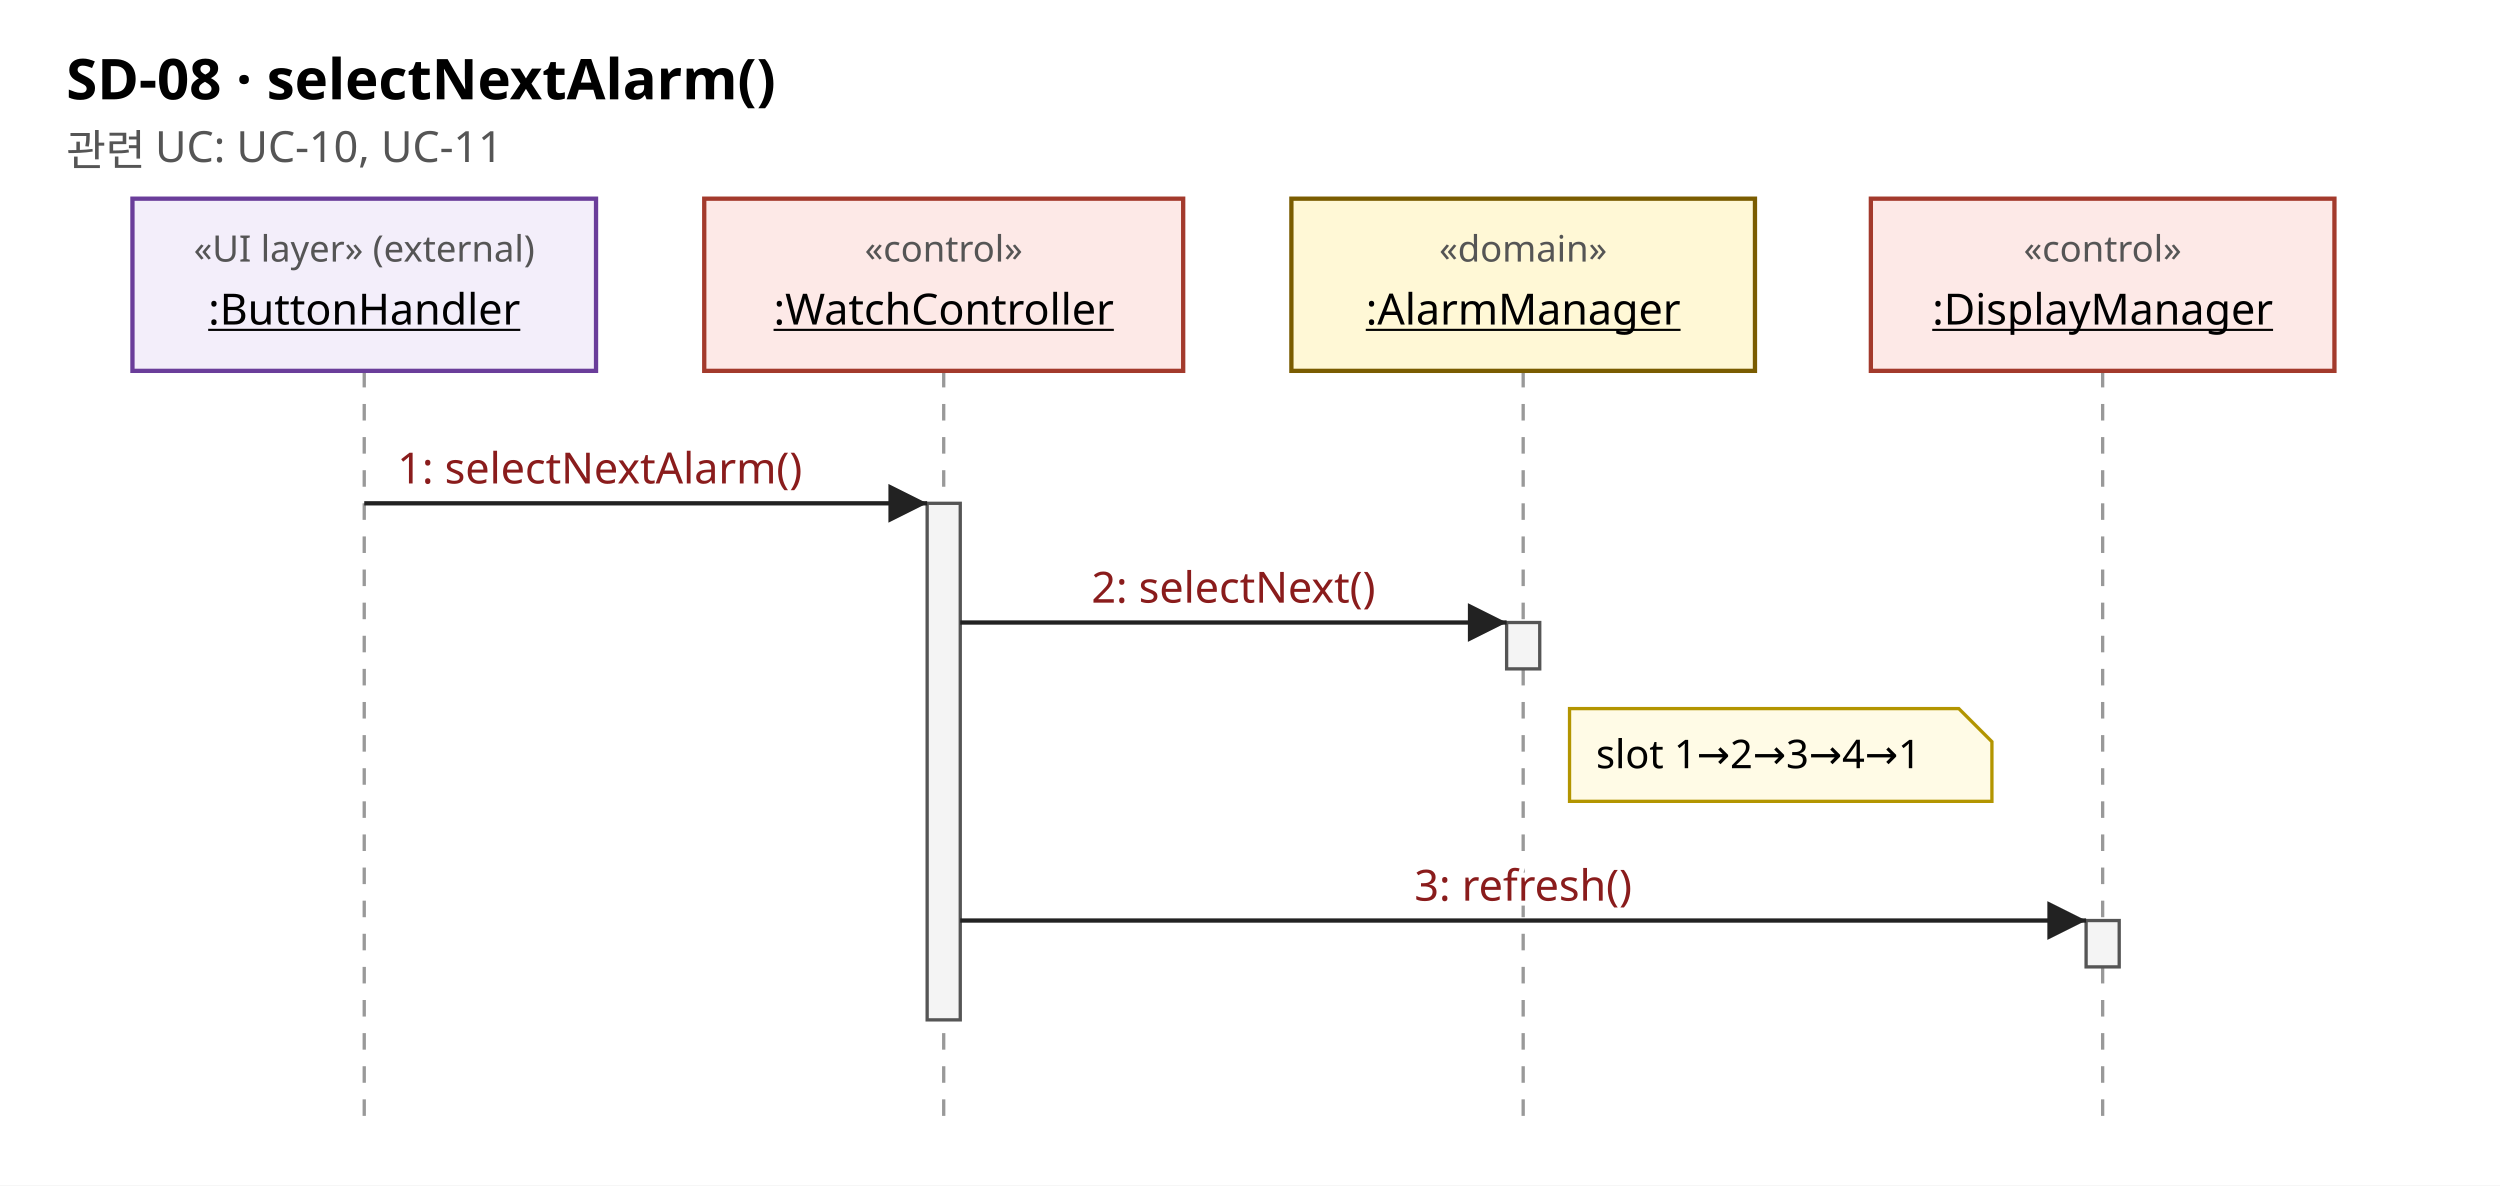
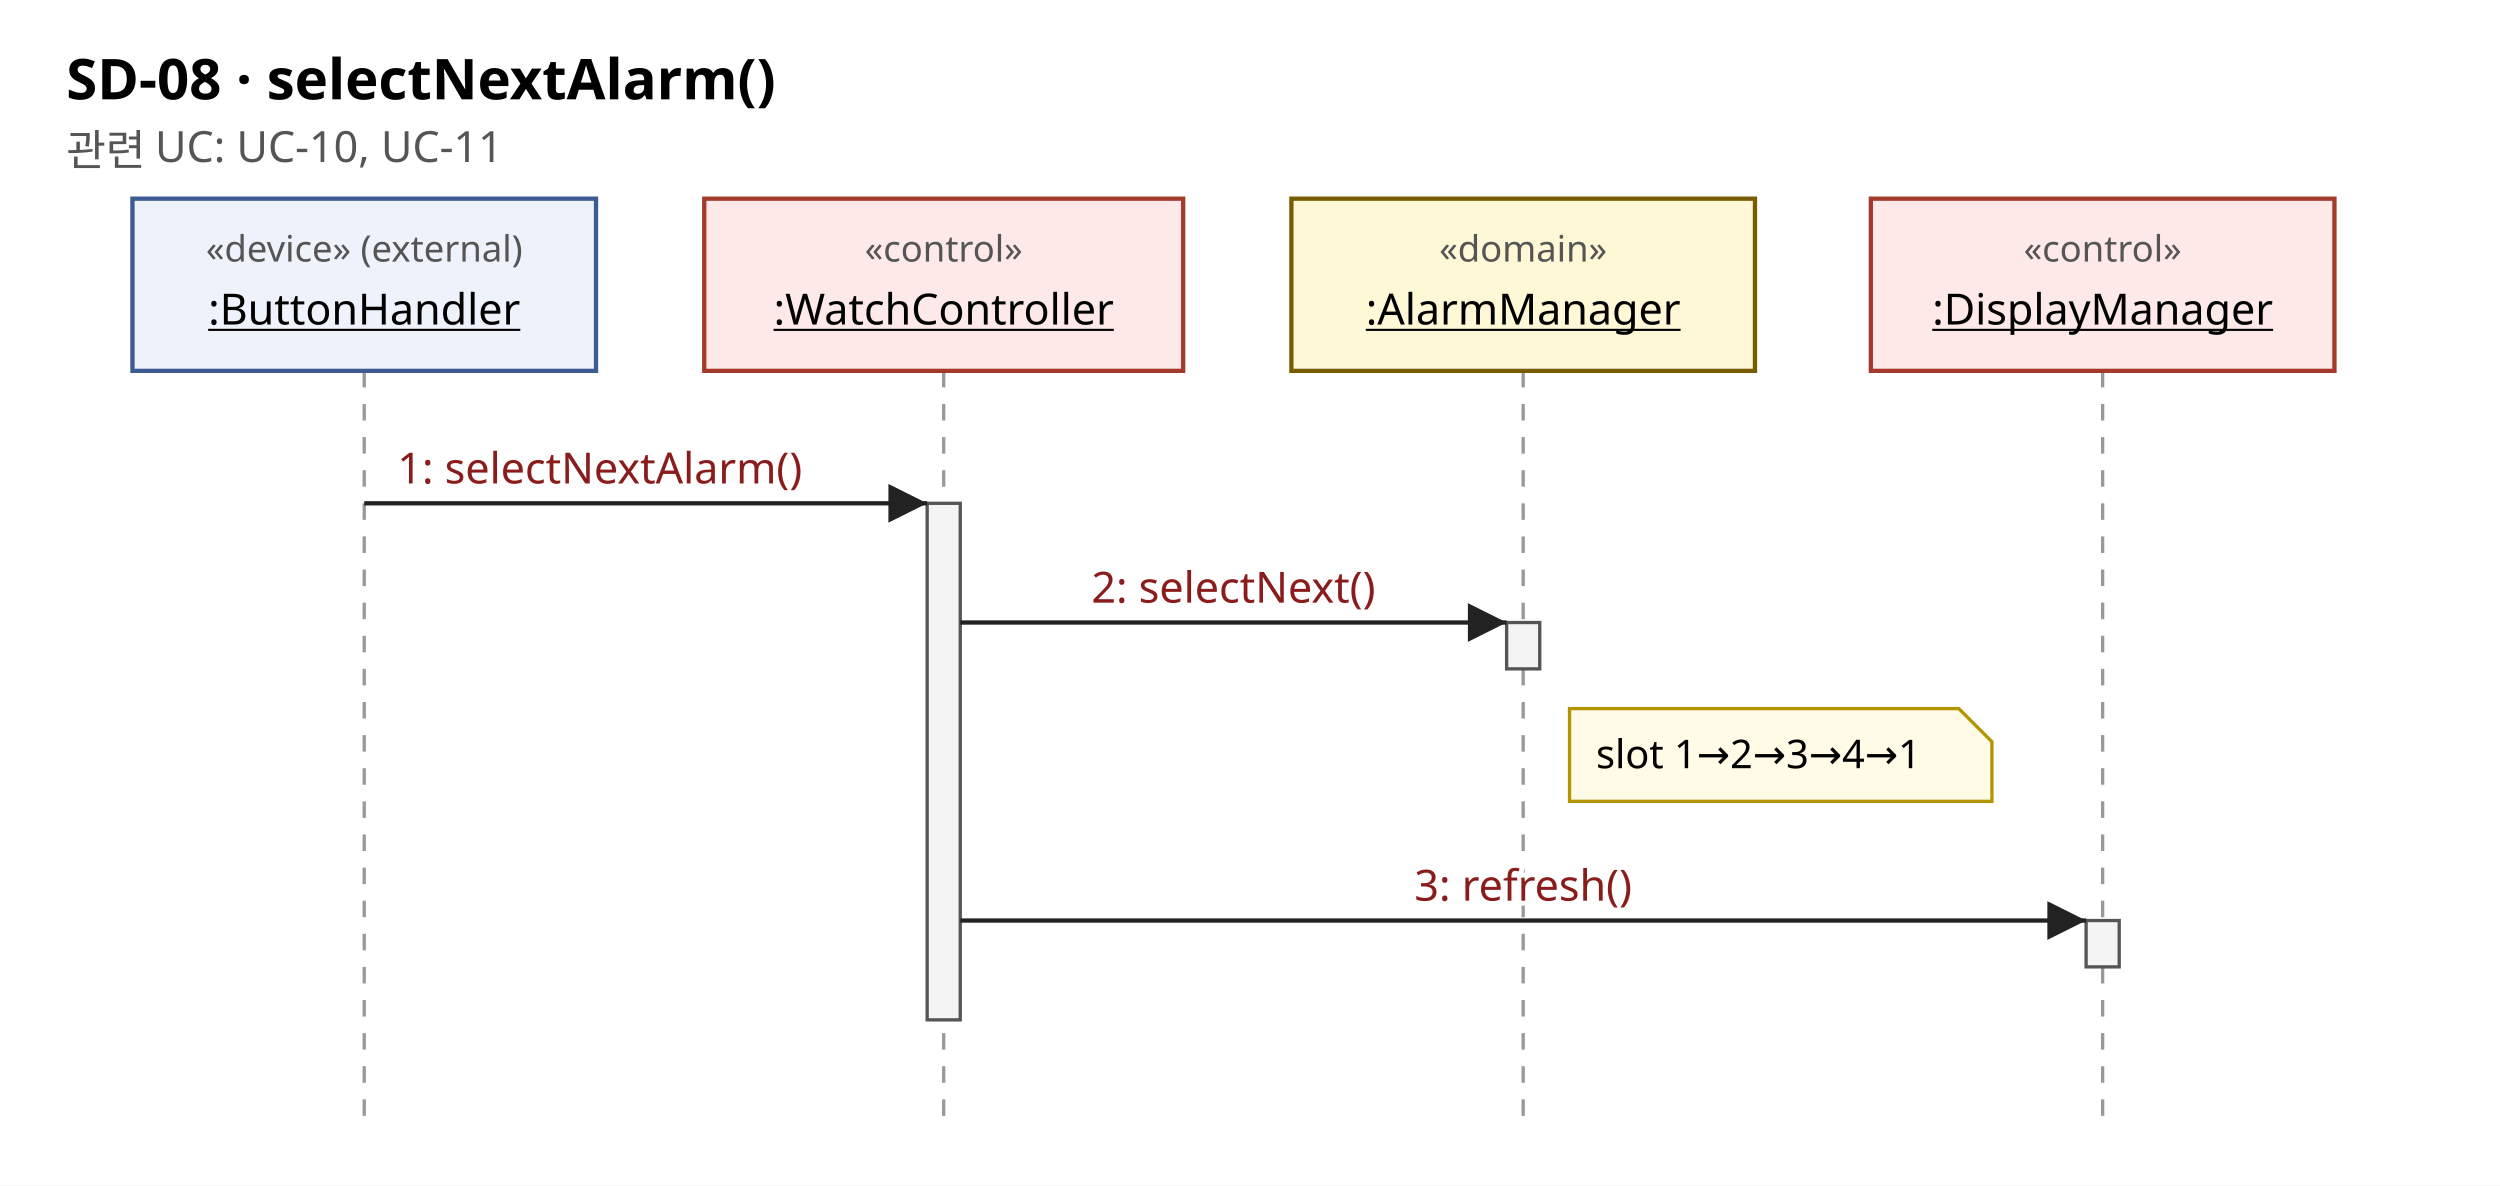
<svg xmlns="http://www.w3.org/2000/svg" width="755" height="358" viewBox="0 0 755 358" font-family="Malgun Gothic, Apple SD Gothic Neo, Noto Sans KR, WenQuanYi Zen Hei, sans-serif">
  <defs>
    <marker id="f" viewBox="0 0 10 10" refX="10" refY="5" markerWidth="9" markerHeight="9" orient="auto">
      <path d="M0,0 L10,5 L0,10 z" fill="#222" />
    </marker>
  </defs>
  <rect width="755" height="358" fill="#fff" />
  <text x="20" y="30" font-size="17" font-weight="bold">SD-08 · selectNextAlarm()</text>
  <text x="20" y="50" font-size="13" fill="#555">관련 UC: UC-10, UC-11</text>
  <line x1="110" y1="112" x2="110" y2="338" stroke="#999" stroke-dasharray="5 5" />
-   <rect x="40.0" y="60" width="140" height="52" fill="#f3eefa" stroke="#6a3d9a" stroke-width="1.3" />
-   <text x="110" y="79" text-anchor="middle" font-size="11" fill="#555">«UI layer» (external)</text>
+   <rect x="40.0" y="60" width="140" height="52" fill="#eef2fa" stroke="#3b5b92" stroke-width="1.3" />
+   <text x="110" y="79" text-anchor="middle" font-size="11" fill="#555">«device» (external)</text>
  <text x="110" y="98" text-anchor="middle" font-size="13" text-decoration="underline">:ButtonHandler</text>
  <line x1="285" y1="112" x2="285" y2="338" stroke="#999" stroke-dasharray="5 5" />
  <rect x="212.68" y="60" width="144.64" height="52" fill="#fde9e7" stroke="#a33a2c" stroke-width="1.3" />
  <text x="285" y="79" text-anchor="middle" font-size="11" fill="#555">«control»</text>
  <text x="285" y="98" text-anchor="middle" font-size="13" text-decoration="underline">:WatchController</text>
  <line x1="460" y1="112" x2="460" y2="338" stroke="#999" stroke-dasharray="5 5" />
  <rect x="390.0" y="60" width="140" height="52" fill="#fff8d6" stroke="#7a5c00" stroke-width="1.3" />
  <text x="460" y="79" text-anchor="middle" font-size="11" fill="#555">«domain»</text>
  <text x="460" y="98" text-anchor="middle" font-size="13" text-decoration="underline">:AlarmManager</text>
  <line x1="635" y1="112" x2="635" y2="338" stroke="#999" stroke-dasharray="5 5" />
  <rect x="565.0" y="60" width="140" height="52" fill="#fde9e7" stroke="#a33a2c" stroke-width="1.3" />
  <text x="635" y="79" text-anchor="middle" font-size="11" fill="#555">«control»</text>
  <text x="635" y="98" text-anchor="middle" font-size="13" text-decoration="underline">:DisplayManager</text>
  <rect x="455" y="188" width="10" height="14" fill="#f4f4f4" stroke="#555" />
  <rect x="630" y="278" width="10" height="14" fill="#f4f4f4" stroke="#555" />
  <rect x="280" y="152" width="10" height="156" fill="#f4f4f4" stroke="#555" />
  <line x1="110" y1="152" x2="280" y2="152" stroke="#222" stroke-width="1.3" marker-end="url(#f)" />
  <text x="120" y="146" font-size="13" fill="#8a1c1c" stroke="#fff" stroke-width="3" paint-order="stroke">1: selectNextAlarm()</text>
  <line x1="290" y1="188" x2="455" y2="188" stroke="#222" stroke-width="1.3" marker-end="url(#f)" />
  <text x="372.5" y="182" text-anchor="middle" font-size="13" fill="#8a1c1c" stroke="#fff" stroke-width="3" paint-order="stroke">2: selectNext()</text>
  <path d="M474,214 h117.56 l10,10 v18 h-127.56 z" fill="#fffbe6" stroke="#b39500" />
  <text x="482" y="232" font-size="12">slot 1→2→3→4→1</text>
  <line x1="290" y1="278" x2="630" y2="278" stroke="#222" stroke-width="1.3" marker-end="url(#f)" />
  <text x="460.0" y="272" text-anchor="middle" font-size="13" fill="#8a1c1c" stroke="#fff" stroke-width="3" paint-order="stroke">3: refresh()</text>
</svg>
